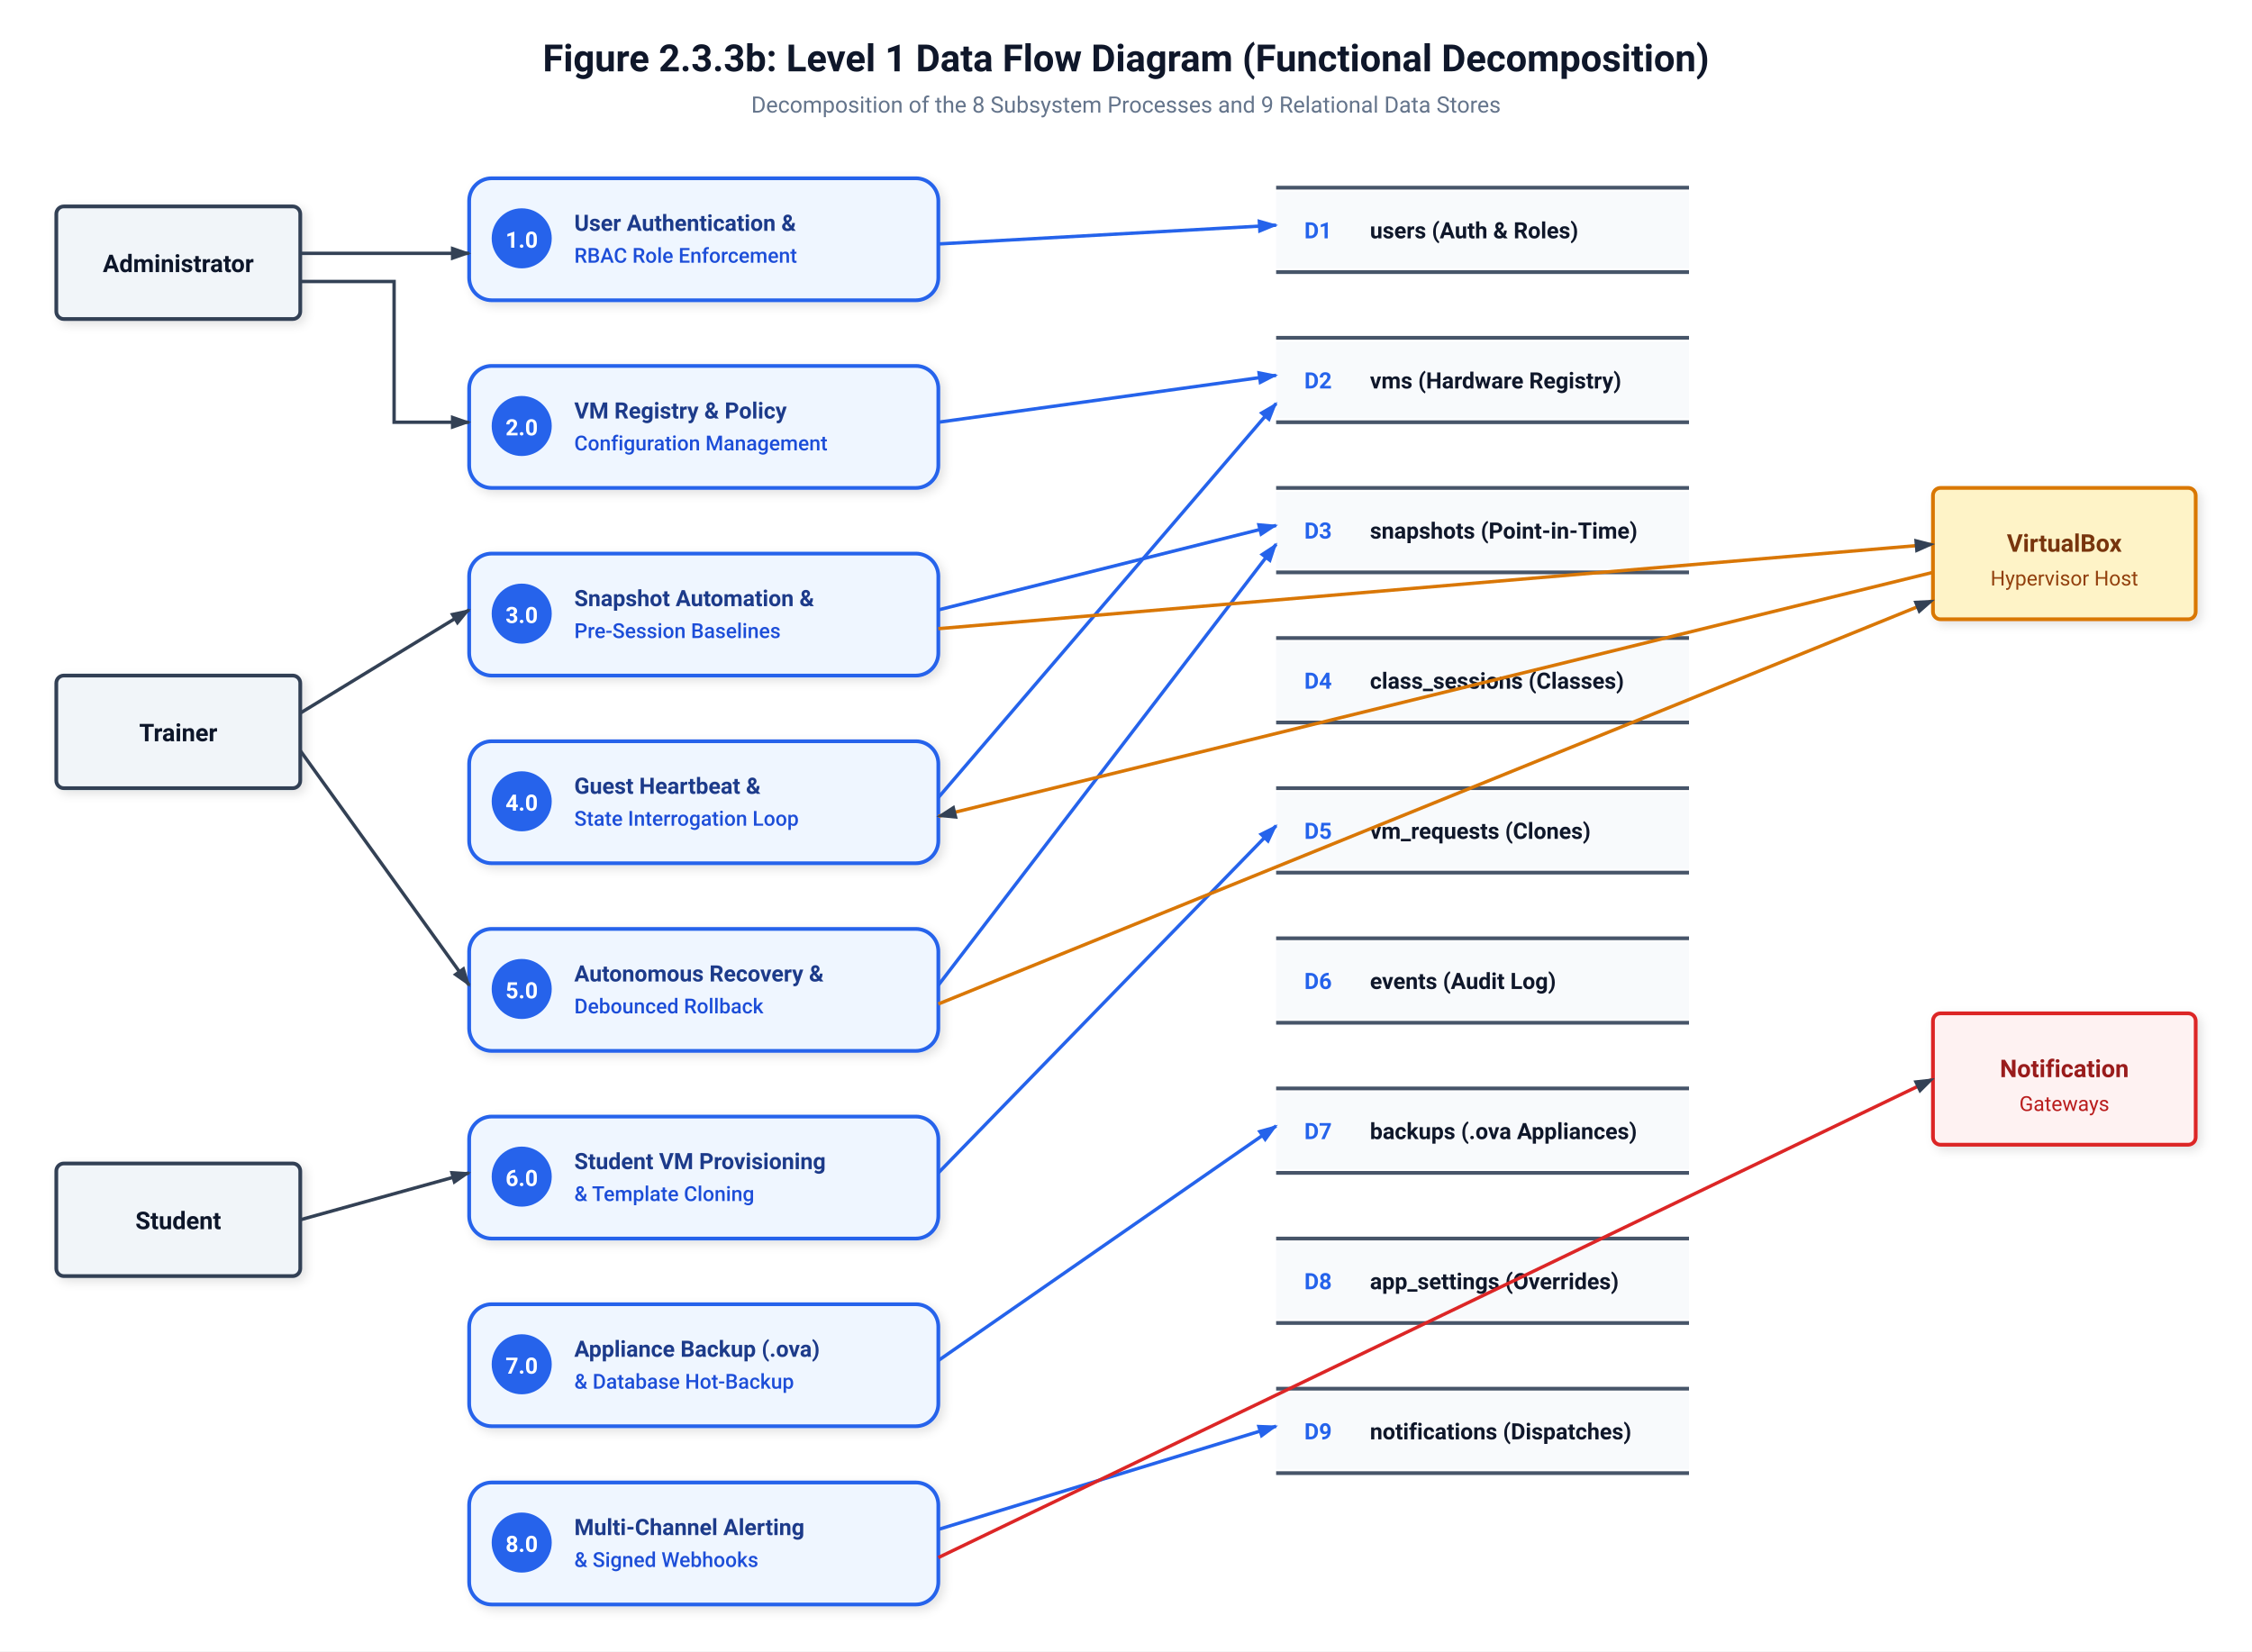
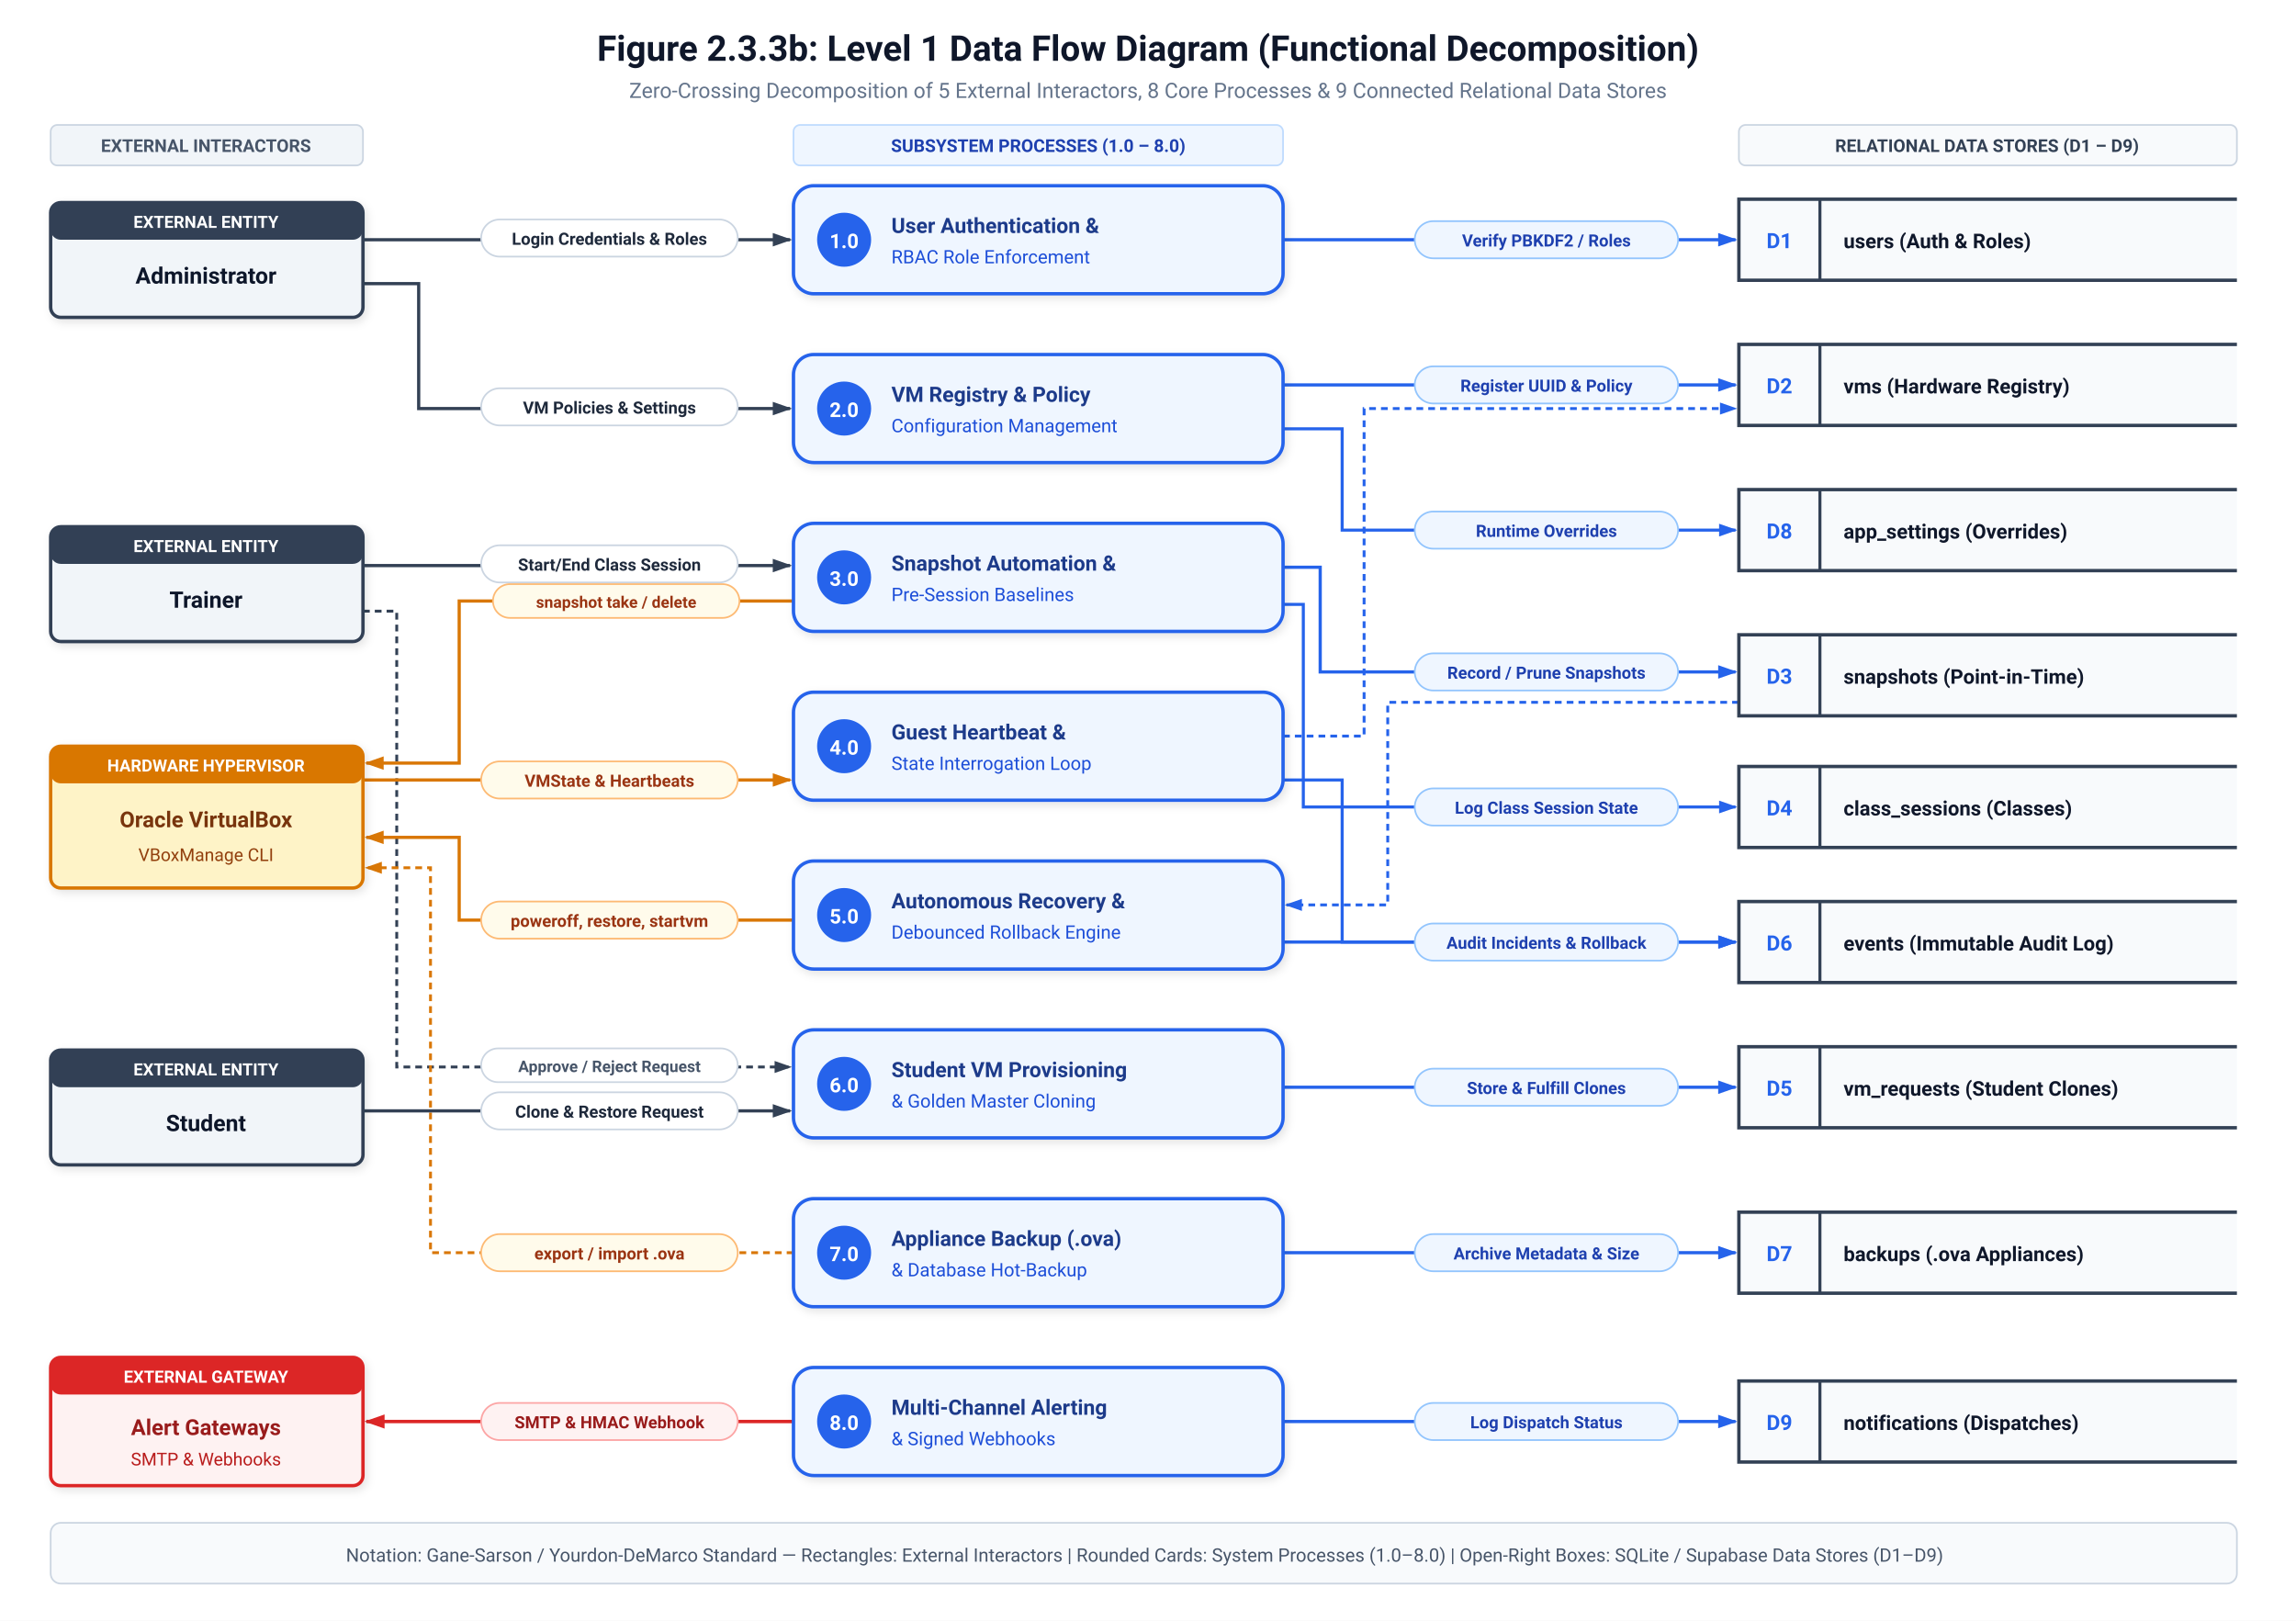
- <svg xmlns="http://www.w3.org/2000/svg" viewBox="0 0 1200 880" width="100%" height="100%">
+ <svg xmlns="http://www.w3.org/2000/svg" viewBox="0 0 1360 960" width="100%" height="100%">
  <defs>
    <filter id="shadow1" x="-10%" y="-10%" width="125%" height="125%">
-       <feDropShadow dx="2" dy="2" stdDeviation="2.5" flood-opacity="0.12" />
+       <feDropShadow dx="1.5" dy="2" stdDeviation="2.5" flood-opacity="0.11" />
    </filter>
    <marker id="arr" viewBox="0 0 10 10" refX="9" refY="5" markerWidth="6" markerHeight="6" orient="auto-start-reverse">
      <path d="M 0 1.5 L 10 5 L 0 8.5 z" fill="#334155" />
    </marker>
    <marker id="arr-blue" viewBox="0 0 10 10" refX="9" refY="5" markerWidth="6" markerHeight="6" orient="auto-start-reverse">
      <path d="M 0 1.5 L 10 5 L 0 8.5 z" fill="#2563EB" />
    </marker>
+     <marker id="arr-orange" viewBox="0 0 10 10" refX="9" refY="5" markerWidth="6" markerHeight="6" orient="auto-start-reverse">
+       <path d="M 0 1.5 L 10 5 L 0 8.5 z" fill="#D97706" />
+     </marker>
+     <marker id="arr-red" viewBox="0 0 10 10" refX="9" refY="5" markerWidth="6" markerHeight="6" orient="auto-start-reverse">
+       <path d="M 0 1.5 L 10 5 L 0 8.5 z" fill="#DC2626" />
+     </marker>
  </defs>
-   <rect width="1200" height="880" fill="#FFFFFF" />
-   <text x="600" y="38" font-family="'Segoe UI', Roboto, sans-serif" font-size="20" font-weight="700" fill="#0F172A" text-anchor="middle">Figure 2.3.3b: Level 1 Data Flow Diagram (Functional Decomposition)</text>
-   <text x="600" y="60" font-family="'Segoe UI', Roboto, sans-serif" font-size="12" fill="#64748B" text-anchor="middle">Decomposition of the 8 Subsystem Processes and 9 Relational Data Stores</text>
-   <g transform="translate(30, 110)" filter="url(#shadow1)">
-     <rect width="130" height="60" rx="4" fill="#F1F5F9" stroke="#334155" stroke-width="2" />
-     <text x="65" y="35" font-family="'Segoe UI', Roboto, sans-serif" font-size="13" font-weight="700" fill="#0F172A" text-anchor="middle">Administrator</text>
-   </g>
-   <g transform="translate(30, 360)" filter="url(#shadow1)">
-     <rect width="130" height="60" rx="4" fill="#F1F5F9" stroke="#334155" stroke-width="2" />
-     <text x="65" y="35" font-family="'Segoe UI', Roboto, sans-serif" font-size="13" font-weight="700" fill="#0F172A" text-anchor="middle">Trainer</text>
-   </g>
-   <g transform="translate(30, 620)" filter="url(#shadow1)">
-     <rect width="130" height="60" rx="4" fill="#F1F5F9" stroke="#334155" stroke-width="2" />
-     <text x="65" y="35" font-family="'Segoe UI', Roboto, sans-serif" font-size="13" font-weight="700" fill="#0F172A" text-anchor="middle">Student</text>
-   </g>
-   <g transform="translate(1030, 260)" filter="url(#shadow1)">
-     <rect width="140" height="70" rx="4" fill="#FEF3C7" stroke="#D97706" stroke-width="2" />
-     <text x="70" y="34" font-family="'Segoe UI', Roboto, sans-serif" font-size="13" font-weight="700" fill="#78350F" text-anchor="middle">VirtualBox</text>
-     <text x="70" y="52" font-family="'Segoe UI', Roboto, sans-serif" font-size="11" fill="#92400E" text-anchor="middle">Hypervisor Host</text>
-   </g>
-   <g transform="translate(1030, 540)" filter="url(#shadow1)">
-     <rect width="140" height="70" rx="4" fill="#FEF2F2" stroke="#DC2626" stroke-width="2" />
-     <text x="70" y="34" font-family="'Segoe UI', Roboto, sans-serif" font-size="13" font-weight="700" fill="#991B1B" text-anchor="middle">Notification</text>
-     <text x="70" y="52" font-family="'Segoe UI', Roboto, sans-serif" font-size="11" fill="#B91C1C" text-anchor="middle">Gateways</text>
-   </g>
-   <g transform="translate(250, 95)" filter="url(#shadow1)">
-     <rect width="250" height="65" rx="12" fill="#EFF6FF" stroke="#2563EB" stroke-width="2" />
-     <circle cx="28" cy="32" r="16" fill="#2563EB" />
-     <text x="28" y="37" font-family="'Segoe UI', Roboto, sans-serif" font-size="12" font-weight="700" fill="#FFFFFF" text-anchor="middle">1.0</text>
-     <text x="56" y="28" font-family="'Segoe UI', Roboto, sans-serif" font-size="12" font-weight="700" fill="#1E3A8A">User Authentication &amp;</text>
-     <text x="56" y="45" font-family="'Segoe UI', Roboto, sans-serif" font-size="11" font-weight="500" fill="#1D4ED8">RBAC Role Enforcement</text>
-   </g>
-   <g transform="translate(250, 195)" filter="url(#shadow1)">
-     <rect width="250" height="65" rx="12" fill="#EFF6FF" stroke="#2563EB" stroke-width="2" />
-     <circle cx="28" cy="32" r="16" fill="#2563EB" />
-     <text x="28" y="37" font-family="'Segoe UI', Roboto, sans-serif" font-size="12" font-weight="700" fill="#FFFFFF" text-anchor="middle">2.0</text>
-     <text x="56" y="28" font-family="'Segoe UI', Roboto, sans-serif" font-size="12" font-weight="700" fill="#1E3A8A">VM Registry &amp; Policy</text>
-     <text x="56" y="45" font-family="'Segoe UI', Roboto, sans-serif" font-size="11" font-weight="500" fill="#1D4ED8">Configuration Management</text>
-   </g>
-   <g transform="translate(250, 295)" filter="url(#shadow1)">
-     <rect width="250" height="65" rx="12" fill="#EFF6FF" stroke="#2563EB" stroke-width="2" />
-     <circle cx="28" cy="32" r="16" fill="#2563EB" />
-     <text x="28" y="37" font-family="'Segoe UI', Roboto, sans-serif" font-size="12" font-weight="700" fill="#FFFFFF" text-anchor="middle">3.0</text>
-     <text x="56" y="28" font-family="'Segoe UI', Roboto, sans-serif" font-size="12" font-weight="700" fill="#1E3A8A">Snapshot Automation &amp;</text>
-     <text x="56" y="45" font-family="'Segoe UI', Roboto, sans-serif" font-size="11" font-weight="500" fill="#1D4ED8">Pre-Session Baselines</text>
-   </g>
-   <g transform="translate(250, 395)" filter="url(#shadow1)">
-     <rect width="250" height="65" rx="12" fill="#EFF6FF" stroke="#2563EB" stroke-width="2" />
-     <circle cx="28" cy="32" r="16" fill="#2563EB" />
-     <text x="28" y="37" font-family="'Segoe UI', Roboto, sans-serif" font-size="12" font-weight="700" fill="#FFFFFF" text-anchor="middle">4.0</text>
-     <text x="56" y="28" font-family="'Segoe UI', Roboto, sans-serif" font-size="12" font-weight="700" fill="#1E3A8A">Guest Heartbeat &amp;</text>
-     <text x="56" y="45" font-family="'Segoe UI', Roboto, sans-serif" font-size="11" font-weight="500" fill="#1D4ED8">State Interrogation Loop</text>
-   </g>
-   <g transform="translate(250, 495)" filter="url(#shadow1)">
-     <rect width="250" height="65" rx="12" fill="#EFF6FF" stroke="#2563EB" stroke-width="2" />
-     <circle cx="28" cy="32" r="16" fill="#2563EB" />
-     <text x="28" y="37" font-family="'Segoe UI', Roboto, sans-serif" font-size="12" font-weight="700" fill="#FFFFFF" text-anchor="middle">5.0</text>
-     <text x="56" y="28" font-family="'Segoe UI', Roboto, sans-serif" font-size="12" font-weight="700" fill="#1E3A8A">Autonomous Recovery &amp;</text>
-     <text x="56" y="45" font-family="'Segoe UI', Roboto, sans-serif" font-size="11" font-weight="500" fill="#1D4ED8">Debounced Rollback</text>
-   </g>
-   <g transform="translate(250, 595)" filter="url(#shadow1)">
-     <rect width="250" height="65" rx="12" fill="#EFF6FF" stroke="#2563EB" stroke-width="2" />
-     <circle cx="28" cy="32" r="16" fill="#2563EB" />
-     <text x="28" y="37" font-family="'Segoe UI', Roboto, sans-serif" font-size="12" font-weight="700" fill="#FFFFFF" text-anchor="middle">6.0</text>
-     <text x="56" y="28" font-family="'Segoe UI', Roboto, sans-serif" font-size="12" font-weight="700" fill="#1E3A8A">Student VM Provisioning</text>
-     <text x="56" y="45" font-family="'Segoe UI', Roboto, sans-serif" font-size="11" font-weight="500" fill="#1D4ED8">&amp; Template Cloning</text>
-   </g>
-   <g transform="translate(250, 695)" filter="url(#shadow1)">
-     <rect width="250" height="65" rx="12" fill="#EFF6FF" stroke="#2563EB" stroke-width="2" />
-     <circle cx="28" cy="32" r="16" fill="#2563EB" />
-     <text x="28" y="37" font-family="'Segoe UI', Roboto, sans-serif" font-size="12" font-weight="700" fill="#FFFFFF" text-anchor="middle">7.0</text>
-     <text x="56" y="28" font-family="'Segoe UI', Roboto, sans-serif" font-size="12" font-weight="700" fill="#1E3A8A">Appliance Backup (.ova)</text>
-     <text x="56" y="45" font-family="'Segoe UI', Roboto, sans-serif" font-size="11" font-weight="500" fill="#1D4ED8">&amp; Database Hot-Backup</text>
-   </g>
-   <g transform="translate(250, 790)" filter="url(#shadow1)">
-     <rect width="250" height="65" rx="12" fill="#EFF6FF" stroke="#2563EB" stroke-width="2" />
-     <circle cx="28" cy="32" r="16" fill="#2563EB" />
-     <text x="28" y="37" font-family="'Segoe UI', Roboto, sans-serif" font-size="12" font-weight="700" fill="#FFFFFF" text-anchor="middle">8.0</text>
-     <text x="56" y="28" font-family="'Segoe UI', Roboto, sans-serif" font-size="12" font-weight="700" fill="#1E3A8A">Multi-Channel Alerting</text>
-     <text x="56" y="45" font-family="'Segoe UI', Roboto, sans-serif" font-size="11" font-weight="500" fill="#1D4ED8">&amp; Signed Webhooks</text>
-   </g>
-   <g transform="translate(680, 100)">
-     <path d="M 0 0 L 220 0 M 0 45 L 220 45" stroke="#475569" stroke-width="2" fill="none" />
-     <rect x="0" y="2" width="220" height="41" fill="#F8FAFC" />
-     <text x="15" y="27" font-family="'Segoe UI', Roboto, sans-serif" font-size="12" font-weight="700" fill="#2563EB">D1</text>
-     <text x="50" y="27" font-family="'Segoe UI', Roboto, sans-serif" font-size="12" font-weight="600" fill="#0F172A">users (Auth &amp; Roles)</text>
-   </g>
-   <g transform="translate(680, 180)">
-     <path d="M 0 0 L 220 0 M 0 45 L 220 45" stroke="#475569" stroke-width="2" fill="none" />
-     <rect x="0" y="2" width="220" height="41" fill="#F8FAFC" />
-     <text x="15" y="27" font-family="'Segoe UI', Roboto, sans-serif" font-size="12" font-weight="700" fill="#2563EB">D2</text>
-     <text x="50" y="27" font-family="'Segoe UI', Roboto, sans-serif" font-size="12" font-weight="600" fill="#0F172A">vms (Hardware Registry)</text>
-   </g>
-   <g transform="translate(680, 260)">
-     <path d="M 0 0 L 220 0 M 0 45 L 220 45" stroke="#475569" stroke-width="2" fill="none" />
-     <rect x="0" y="2" width="220" height="41" fill="#F8FAFC" />
-     <text x="15" y="27" font-family="'Segoe UI', Roboto, sans-serif" font-size="12" font-weight="700" fill="#2563EB">D3</text>
-     <text x="50" y="27" font-family="'Segoe UI', Roboto, sans-serif" font-size="12" font-weight="600" fill="#0F172A">snapshots (Point-in-Time)</text>
-   </g>
-   <g transform="translate(680, 340)">
-     <path d="M 0 0 L 220 0 M 0 45 L 220 45" stroke="#475569" stroke-width="2" fill="none" />
-     <rect x="0" y="2" width="220" height="41" fill="#F8FAFC" />
-     <text x="15" y="27" font-family="'Segoe UI', Roboto, sans-serif" font-size="12" font-weight="700" fill="#2563EB">D4</text>
-     <text x="50" y="27" font-family="'Segoe UI', Roboto, sans-serif" font-size="12" font-weight="600" fill="#0F172A">class_sessions (Classes)</text>
-   </g>
-   <g transform="translate(680, 420)">
-     <path d="M 0 0 L 220 0 M 0 45 L 220 45" stroke="#475569" stroke-width="2" fill="none" />
-     <rect x="0" y="2" width="220" height="41" fill="#F8FAFC" />
-     <text x="15" y="27" font-family="'Segoe UI', Roboto, sans-serif" font-size="12" font-weight="700" fill="#2563EB">D5</text>
-     <text x="50" y="27" font-family="'Segoe UI', Roboto, sans-serif" font-size="12" font-weight="600" fill="#0F172A">vm_requests (Clones)</text>
-   </g>
-   <g transform="translate(680, 500)">
-     <path d="M 0 0 L 220 0 M 0 45 L 220 45" stroke="#475569" stroke-width="2" fill="none" />
-     <rect x="0" y="2" width="220" height="41" fill="#F8FAFC" />
-     <text x="15" y="27" font-family="'Segoe UI', Roboto, sans-serif" font-size="12" font-weight="700" fill="#2563EB">D6</text>
-     <text x="50" y="27" font-family="'Segoe UI', Roboto, sans-serif" font-size="12" font-weight="600" fill="#0F172A">events (Audit Log)</text>
-   </g>
-   <g transform="translate(680, 580)">
-     <path d="M 0 0 L 220 0 M 0 45 L 220 45" stroke="#475569" stroke-width="2" fill="none" />
-     <rect x="0" y="2" width="220" height="41" fill="#F8FAFC" />
-     <text x="15" y="27" font-family="'Segoe UI', Roboto, sans-serif" font-size="12" font-weight="700" fill="#2563EB">D7</text>
-     <text x="50" y="27" font-family="'Segoe UI', Roboto, sans-serif" font-size="12" font-weight="600" fill="#0F172A">backups (.ova Appliances)</text>
-   </g>
-   <g transform="translate(680, 660)">
-     <path d="M 0 0 L 220 0 M 0 45 L 220 45" stroke="#475569" stroke-width="2" fill="none" />
-     <rect x="0" y="2" width="220" height="41" fill="#F8FAFC" />
-     <text x="15" y="27" font-family="'Segoe UI', Roboto, sans-serif" font-size="12" font-weight="700" fill="#2563EB">D8</text>
-     <text x="50" y="27" font-family="'Segoe UI', Roboto, sans-serif" font-size="12" font-weight="600" fill="#0F172A">app_settings (Overrides)</text>
-   </g>
-   <g transform="translate(680, 740)">
-     <path d="M 0 0 L 220 0 M 0 45 L 220 45" stroke="#475569" stroke-width="2" fill="none" />
-     <rect x="0" y="2" width="220" height="41" fill="#F8FAFC" />
-     <text x="15" y="27" font-family="'Segoe UI', Roboto, sans-serif" font-size="12" font-weight="700" fill="#2563EB">D9</text>
-     <text x="50" y="27" font-family="'Segoe UI', Roboto, sans-serif" font-size="12" font-weight="600" fill="#0F172A">notifications (Dispatches)</text>
-   </g>
-   <path d="M 160 135 L 250 135" stroke="#334155" stroke-width="1.8" marker-end="url(#arr)" />
-   <path d="M 160 150 L 210 150 L 210 225 L 250 225" stroke="#334155" stroke-width="1.8" marker-end="url(#arr)" fill="none" />
-   <path d="M 160 380 L 250 325" stroke="#334155" stroke-width="1.8" marker-end="url(#arr)" fill="none" />
-   <path d="M 160 400 L 250 525" stroke="#334155" stroke-width="1.8" marker-end="url(#arr)" fill="none" />
-   <path d="M 160 650 L 250 625" stroke="#334155" stroke-width="1.8" marker-end="url(#arr)" fill="none" />
-   <path d="M 500 130 L 680 120" stroke="#2563EB" stroke-width="1.8" marker-end="url(#arr-blue)" />
-   <path d="M 500 225 L 680 200" stroke="#2563EB" stroke-width="1.8" marker-end="url(#arr-blue)" />
-   <path d="M 500 325 L 680 280" stroke="#2563EB" stroke-width="1.8" marker-end="url(#arr-blue)" />
-   <path d="M 500 425 L 680 215" stroke="#2563EB" stroke-width="1.8" marker-end="url(#arr-blue)" />
-   <path d="M 500 525 L 680 290" stroke="#2563EB" stroke-width="1.8" marker-end="url(#arr-blue)" />
-   <path d="M 500 625 L 680 440" stroke="#2563EB" stroke-width="1.8" marker-end="url(#arr-blue)" />
-   <path d="M 500 725 L 680 600" stroke="#2563EB" stroke-width="1.8" marker-end="url(#arr-blue)" />
-   <path d="M 500 815 L 680 760" stroke="#2563EB" stroke-width="1.8" marker-end="url(#arr-blue)" />
-   <path d="M 500 335 L 1030 290" stroke="#D97706" stroke-width="1.8" marker-end="url(#arr)" fill="none" />
-   <path d="M 1030 305 L 500 435" stroke="#D97706" stroke-width="1.8" marker-end="url(#arr)" fill="none" />
-   <path d="M 500 535 L 1030 320" stroke="#D97706" stroke-width="1.8" marker-end="url(#arr)" fill="none" />
-   <path d="M 500 830 L 1030 575" stroke="#DC2626" stroke-width="1.8" marker-end="url(#arr)" fill="none" />
+   <rect width="1360" height="960" fill="#FFFFFF" />
+   <text x="680" y="36" font-family="'Segoe UI', Roboto, sans-serif" font-size="21" font-weight="700" fill="#0F172A" text-anchor="middle">Figure 2.3.3b: Level 1 Data Flow Diagram (Functional Decomposition)</text>
+   <text x="680" y="58" font-family="'Segoe UI', Roboto, sans-serif" font-size="12.5" fill="#64748B" text-anchor="middle">Zero-Crossing Decomposition of 5 External Interactors, 8 Core Processes &amp; 9 Connected Relational Data Stores</text>
+   <rect x="30" y="74" width="185" height="24" rx="4" fill="#F1F5F9" stroke="#CBD5E1" />
+   <text x="122" y="90" font-family="'Segoe UI', Roboto, sans-serif" font-size="10.5" font-weight="700" fill="#475569" text-anchor="middle">EXTERNAL INTERACTORS</text>
+   <rect x="470" y="74" width="290" height="24" rx="4" fill="#EFF6FF" stroke="#BFDBFE" />
+   <text x="615" y="90" font-family="'Segoe UI', Roboto, sans-serif" font-size="10.5" font-weight="700" fill="#1E40AF" text-anchor="middle">SUBSYSTEM PROCESSES (1.0 – 8.0)</text>
+   <rect x="1030" y="74" width="295" height="24" rx="4" fill="#F8FAFC" stroke="#CBD5E1" />
+   <text x="1177" y="90" font-family="'Segoe UI', Roboto, sans-serif" font-size="10.5" font-weight="700" fill="#334155" text-anchor="middle">RELATIONAL DATA STORES (D1 – D9)</text>
+   <path d="M 215 142 H 468" fill="none" stroke="#334155" stroke-width="1.9" marker-end="url(#arr)" />
+   <path d="M 215 168 H 248 V 242 H 468" fill="none" stroke="#334155" stroke-width="1.9" marker-end="url(#arr)" />
+   <path d="M 215 335 H 468" fill="none" stroke="#334155" stroke-width="1.9" marker-end="url(#arr)" />
+   <path d="M 215 362 H 235 V 632 H 468" fill="none" stroke="#334155" stroke-width="1.7" stroke-dasharray="4,3" marker-end="url(#arr)" />
+   <path d="M 470 356 H 272 V 452 H 217" fill="none" stroke="#D97706" stroke-width="1.9" marker-end="url(#arr-orange)" />
+   <path d="M 215 462 H 468" fill="none" stroke="#D97706" stroke-width="1.9" marker-end="url(#arr-orange)" />
+   <path d="M 470 545 H 272 V 496 H 217" fill="none" stroke="#D97706" stroke-width="1.9" marker-end="url(#arr-orange)" />
+   <path d="M 470 742 H 255 V 514 H 217" fill="none" stroke="#D97706" stroke-width="1.7" stroke-dasharray="4,3" marker-end="url(#arr-orange)" />
+   <path d="M 215 658 H 468" fill="none" stroke="#334155" stroke-width="1.9" marker-end="url(#arr)" />
+   <path d="M 470 842 H 217" fill="none" stroke="#DC2626" stroke-width="2.0" marker-end="url(#arr-red)" />
+   <path d="M 760 142 H 1028" fill="none" stroke="#2563EB" stroke-width="1.9" marker-end="url(#arr-blue)" />
+   <path d="M 760 228 H 1028" fill="none" stroke="#2563EB" stroke-width="1.9" marker-end="url(#arr-blue)" />
+   <path d="M 760 254 H 795 V 314 H 1028" fill="none" stroke="#2563EB" stroke-width="1.8" marker-end="url(#arr-blue)" />
+   <path d="M 760 336 H 782 V 398 H 1028" fill="none" stroke="#2563EB" stroke-width="1.9" marker-end="url(#arr-blue)" />
+   <path d="M 760 358 H 772 V 478 H 1028" fill="none" stroke="#2563EB" stroke-width="1.8" marker-end="url(#arr-blue)" />
+   <path d="M 760 436 H 808 V 242 H 1028" fill="none" stroke="#2563EB" stroke-width="1.7" stroke-dasharray="4,3" marker-end="url(#arr-blue)" />
+   <path d="M 760 462 H 795 V 558 H 1028" fill="none" stroke="#2563EB" stroke-width="1.8" marker-end="url(#arr-blue)" />
+   <path d="M 1030 416 H 822 V 536 H 762" fill="none" stroke="#2563EB" stroke-width="1.7" stroke-dasharray="4,3" marker-end="url(#arr-blue)" />
+   <path d="M 760 558 H 1028" fill="none" stroke="#2563EB" stroke-width="1.9" marker-end="url(#arr-blue)" />
+   <path d="M 760 644 H 1028" fill="none" stroke="#2563EB" stroke-width="1.9" marker-end="url(#arr-blue)" />
+   <path d="M 760 742 H 1028" fill="none" stroke="#2563EB" stroke-width="1.9" marker-end="url(#arr-blue)" />
+   <path d="M 760 842 H 1028" fill="none" stroke="#2563EB" stroke-width="1.9" marker-end="url(#arr-blue)" />
+   <rect x="285" y="130" width="152" height="22" rx="11" fill="#FFFFFF" stroke="#CBD5E1" />
+   <text x="361" y="145" font-family="'Segoe UI', Roboto, sans-serif" font-size="10" font-weight="600" fill="#1E293B" text-anchor="middle">Login Credentials &amp; Roles</text>
+   <rect x="285" y="230" width="152" height="22" rx="11" fill="#FFFFFF" stroke="#CBD5E1" />
+   <text x="361" y="245" font-family="'Segoe UI', Roboto, sans-serif" font-size="10" font-weight="600" fill="#1E293B" text-anchor="middle">VM Policies &amp; Settings</text>
+   <rect x="285" y="323" width="152" height="22" rx="11" fill="#FFFFFF" stroke="#CBD5E1" />
+   <text x="361" y="338" font-family="'Segoe UI', Roboto, sans-serif" font-size="10" font-weight="600" fill="#1E293B" text-anchor="middle">Start/End Class Session</text>
+   <rect x="292" y="346" width="146" height="20" rx="10" fill="#FFFBEB" stroke="#FDBA74" />
+   <text x="365" y="360" font-family="'Segoe UI', Roboto, sans-serif" font-size="9.5" font-weight="600" fill="#9A3412" text-anchor="middle">snapshot take / delete</text>
+   <rect x="285" y="451" width="152" height="22" rx="11" fill="#FFFBEB" stroke="#FDBA74" />
+   <text x="361" y="466" font-family="'Segoe UI', Roboto, sans-serif" font-size="10" font-weight="600" fill="#9A3412" text-anchor="middle">VMState &amp; Heartbeats</text>
+   <rect x="285" y="534" width="152" height="22" rx="11" fill="#FFFBEB" stroke="#FDBA74" />
+   <text x="361" y="549" font-family="'Segoe UI', Roboto, sans-serif" font-size="10" font-weight="600" fill="#9A3412" text-anchor="middle">poweroff, restore, startvm</text>
+   <rect x="285" y="621" width="152" height="20" rx="10" fill="#FFFFFF" stroke="#CBD5E1" />
+   <text x="361" y="635" font-family="'Segoe UI', Roboto, sans-serif" font-size="9.5" font-weight="600" fill="#475569" text-anchor="middle">Approve / Reject Request</text>
+   <rect x="285" y="647" width="152" height="22" rx="11" fill="#FFFFFF" stroke="#CBD5E1" />
+   <text x="361" y="662" font-family="'Segoe UI', Roboto, sans-serif" font-size="10" font-weight="600" fill="#1E293B" text-anchor="middle">Clone &amp; Restore Request</text>
+   <rect x="285" y="731" width="152" height="22" rx="11" fill="#FFFBEB" stroke="#FDBA74" />
+   <text x="361" y="746" font-family="'Segoe UI', Roboto, sans-serif" font-size="10" font-weight="600" fill="#9A3412" text-anchor="middle">export / import .ova</text>
+   <rect x="285" y="831" width="152" height="22" rx="11" fill="#FEF2F2" stroke="#FCA5A5" />
+   <text x="361" y="846" font-family="'Segoe UI', Roboto, sans-serif" font-size="10" font-weight="600" fill="#991B1B" text-anchor="middle">SMTP &amp; HMAC Webhook</text>
+   <rect x="838" y="131" width="156" height="22" rx="11" fill="#EFF6FF" stroke="#93C5FD" />
+   <text x="916" y="146" font-family="'Segoe UI', Roboto, sans-serif" font-size="10" font-weight="600" fill="#1E40AF" text-anchor="middle">Verify PBKDF2 / Roles</text>
+   <rect x="838" y="217" width="156" height="22" rx="11" fill="#EFF6FF" stroke="#93C5FD" />
+   <text x="916" y="232" font-family="'Segoe UI', Roboto, sans-serif" font-size="10" font-weight="600" fill="#1E40AF" text-anchor="middle">Register UUID &amp; Policy</text>
+   <rect x="838" y="303" width="156" height="22" rx="11" fill="#EFF6FF" stroke="#93C5FD" />
+   <text x="916" y="318" font-family="'Segoe UI', Roboto, sans-serif" font-size="10" font-weight="600" fill="#1E40AF" text-anchor="middle">Runtime Overrides</text>
+   <rect x="838" y="387" width="156" height="22" rx="11" fill="#EFF6FF" stroke="#93C5FD" />
+   <text x="916" y="402" font-family="'Segoe UI', Roboto, sans-serif" font-size="10" font-weight="600" fill="#1E40AF" text-anchor="middle">Record / Prune Snapshots</text>
+   <rect x="838" y="467" width="156" height="22" rx="11" fill="#EFF6FF" stroke="#93C5FD" />
+   <text x="916" y="482" font-family="'Segoe UI', Roboto, sans-serif" font-size="10" font-weight="600" fill="#1E40AF" text-anchor="middle">Log Class Session State</text>
+   <rect x="838" y="547" width="156" height="22" rx="11" fill="#EFF6FF" stroke="#93C5FD" />
+   <text x="916" y="562" font-family="'Segoe UI', Roboto, sans-serif" font-size="10" font-weight="600" fill="#1E40AF" text-anchor="middle">Audit Incidents &amp; Rollback</text>
+   <rect x="838" y="633" width="156" height="22" rx="11" fill="#EFF6FF" stroke="#93C5FD" />
+   <text x="916" y="648" font-family="'Segoe UI', Roboto, sans-serif" font-size="10" font-weight="600" fill="#1E40AF" text-anchor="middle">Store &amp; Fulfill Clones</text>
+   <rect x="838" y="731" width="156" height="22" rx="11" fill="#EFF6FF" stroke="#93C5FD" />
+   <text x="916" y="746" font-family="'Segoe UI', Roboto, sans-serif" font-size="10" font-weight="600" fill="#1E40AF" text-anchor="middle">Archive Metadata &amp; Size</text>
+   <rect x="838" y="831" width="156" height="22" rx="11" fill="#EFF6FF" stroke="#93C5FD" />
+   <text x="916" y="846" font-family="'Segoe UI', Roboto, sans-serif" font-size="10" font-weight="600" fill="#1E40AF" text-anchor="middle">Log Dispatch Status</text>
+   <g transform="translate(30, 120)" filter="url(#shadow1)">
+     <rect width="185" height="68" rx="6" fill="#F1F5F9" stroke="#334155" stroke-width="2" />
+     <rect width="185" height="22" rx="6" fill="#334155" />
+     <text x="92" y="15" font-family="'Segoe UI', Roboto, sans-serif" font-size="10" font-weight="700" fill="#FFFFFF" text-anchor="middle">EXTERNAL ENTITY</text>
+     <text x="92" y="48" font-family="'Segoe UI', Roboto, sans-serif" font-size="13.5" font-weight="700" fill="#0F172A" text-anchor="middle">Administrator</text>
+   </g>
+   <g transform="translate(30, 312)" filter="url(#shadow1)">
+     <rect width="185" height="68" rx="6" fill="#F1F5F9" stroke="#334155" stroke-width="2" />
+     <rect width="185" height="22" rx="6" fill="#334155" />
+     <text x="92" y="15" font-family="'Segoe UI', Roboto, sans-serif" font-size="10" font-weight="700" fill="#FFFFFF" text-anchor="middle">EXTERNAL ENTITY</text>
+     <text x="92" y="48" font-family="'Segoe UI', Roboto, sans-serif" font-size="13.5" font-weight="700" fill="#0F172A" text-anchor="middle">Trainer</text>
+   </g>
+   <g transform="translate(30, 442)" filter="url(#shadow1)">
+     <rect width="185" height="84" rx="6" fill="#FEF3C7" stroke="#D97706" stroke-width="2" />
+     <rect width="185" height="22" rx="6" fill="#D97706" />
+     <text x="92" y="15" font-family="'Segoe UI', Roboto, sans-serif" font-size="10" font-weight="700" fill="#FFFFFF" text-anchor="middle">HARDWARE HYPERVISOR</text>
+     <text x="92" y="48" font-family="'Segoe UI', Roboto, sans-serif" font-size="13" font-weight="700" fill="#78350F" text-anchor="middle">Oracle VirtualBox</text>
+     <text x="92" y="68" font-family="'Segoe UI', Roboto, sans-serif" font-size="10.5" fill="#92400E" text-anchor="middle">VBoxManage CLI</text>
+   </g>
+   <g transform="translate(30, 622)" filter="url(#shadow1)">
+     <rect width="185" height="68" rx="6" fill="#F1F5F9" stroke="#334155" stroke-width="2" />
+     <rect width="185" height="22" rx="6" fill="#334155" />
+     <text x="92" y="15" font-family="'Segoe UI', Roboto, sans-serif" font-size="10" font-weight="700" fill="#FFFFFF" text-anchor="middle">EXTERNAL ENTITY</text>
+     <text x="92" y="48" font-family="'Segoe UI', Roboto, sans-serif" font-size="13.5" font-weight="700" fill="#0F172A" text-anchor="middle">Student</text>
+   </g>
+   <g transform="translate(30, 804)" filter="url(#shadow1)">
+     <rect width="185" height="76" rx="6" fill="#FEF2F2" stroke="#DC2626" stroke-width="2" />
+     <rect width="185" height="22" rx="6" fill="#DC2626" />
+     <text x="92" y="15" font-family="'Segoe UI', Roboto, sans-serif" font-size="10" font-weight="700" fill="#FFFFFF" text-anchor="middle">EXTERNAL GATEWAY</text>
+     <text x="92" y="46" font-family="'Segoe UI', Roboto, sans-serif" font-size="13" font-weight="700" fill="#991B1B" text-anchor="middle">Alert Gateways</text>
+     <text x="92" y="64" font-family="'Segoe UI', Roboto, sans-serif" font-size="10.5" fill="#B91C1C" text-anchor="middle">SMTP &amp; Webhooks</text>
+   </g>
+   <g transform="translate(470, 110)" filter="url(#shadow1)">
+     <rect width="290" height="64" rx="12" fill="#EFF6FF" stroke="#2563EB" stroke-width="2" />
+     <circle cx="30" cy="32" r="16" fill="#2563EB" />
+     <text x="30" y="37" font-family="'Segoe UI', Roboto, sans-serif" font-size="12" font-weight="700" fill="#FFFFFF" text-anchor="middle">1.0</text>
+     <text x="58" y="28" font-family="'Segoe UI', Roboto, sans-serif" font-size="12.5" font-weight="700" fill="#1E3A8A">User Authentication &amp;</text>
+     <text x="58" y="46" font-family="'Segoe UI', Roboto, sans-serif" font-size="11" fill="#1D4ED8">RBAC Role Enforcement</text>
+   </g>
+   <g transform="translate(470, 210)" filter="url(#shadow1)">
+     <rect width="290" height="64" rx="12" fill="#EFF6FF" stroke="#2563EB" stroke-width="2" />
+     <circle cx="30" cy="32" r="16" fill="#2563EB" />
+     <text x="30" y="37" font-family="'Segoe UI', Roboto, sans-serif" font-size="12" font-weight="700" fill="#FFFFFF" text-anchor="middle">2.0</text>
+     <text x="58" y="28" font-family="'Segoe UI', Roboto, sans-serif" font-size="12.5" font-weight="700" fill="#1E3A8A">VM Registry &amp; Policy</text>
+     <text x="58" y="46" font-family="'Segoe UI', Roboto, sans-serif" font-size="11" fill="#1D4ED8">Configuration Management</text>
+   </g>
+   <g transform="translate(470, 310)" filter="url(#shadow1)">
+     <rect width="290" height="64" rx="12" fill="#EFF6FF" stroke="#2563EB" stroke-width="2" />
+     <circle cx="30" cy="32" r="16" fill="#2563EB" />
+     <text x="30" y="37" font-family="'Segoe UI', Roboto, sans-serif" font-size="12" font-weight="700" fill="#FFFFFF" text-anchor="middle">3.0</text>
+     <text x="58" y="28" font-family="'Segoe UI', Roboto, sans-serif" font-size="12.5" font-weight="700" fill="#1E3A8A">Snapshot Automation &amp;</text>
+     <text x="58" y="46" font-family="'Segoe UI', Roboto, sans-serif" font-size="11" fill="#1D4ED8">Pre-Session Baselines</text>
+   </g>
+   <g transform="translate(470, 410)" filter="url(#shadow1)">
+     <rect width="290" height="64" rx="12" fill="#EFF6FF" stroke="#2563EB" stroke-width="2" />
+     <circle cx="30" cy="32" r="16" fill="#2563EB" />
+     <text x="30" y="37" font-family="'Segoe UI', Roboto, sans-serif" font-size="12" font-weight="700" fill="#FFFFFF" text-anchor="middle">4.0</text>
+     <text x="58" y="28" font-family="'Segoe UI', Roboto, sans-serif" font-size="12.5" font-weight="700" fill="#1E3A8A">Guest Heartbeat &amp;</text>
+     <text x="58" y="46" font-family="'Segoe UI', Roboto, sans-serif" font-size="11" fill="#1D4ED8">State Interrogation Loop</text>
+   </g>
+   <g transform="translate(470, 510)" filter="url(#shadow1)">
+     <rect width="290" height="64" rx="12" fill="#EFF6FF" stroke="#2563EB" stroke-width="2" />
+     <circle cx="30" cy="32" r="16" fill="#2563EB" />
+     <text x="30" y="37" font-family="'Segoe UI', Roboto, sans-serif" font-size="12" font-weight="700" fill="#FFFFFF" text-anchor="middle">5.0</text>
+     <text x="58" y="28" font-family="'Segoe UI', Roboto, sans-serif" font-size="12.5" font-weight="700" fill="#1E3A8A">Autonomous Recovery &amp;</text>
+     <text x="58" y="46" font-family="'Segoe UI', Roboto, sans-serif" font-size="11" fill="#1D4ED8">Debounced Rollback Engine</text>
+   </g>
+   <g transform="translate(470, 610)" filter="url(#shadow1)">
+     <rect width="290" height="64" rx="12" fill="#EFF6FF" stroke="#2563EB" stroke-width="2" />
+     <circle cx="30" cy="32" r="16" fill="#2563EB" />
+     <text x="30" y="37" font-family="'Segoe UI', Roboto, sans-serif" font-size="12" font-weight="700" fill="#FFFFFF" text-anchor="middle">6.0</text>
+     <text x="58" y="28" font-family="'Segoe UI', Roboto, sans-serif" font-size="12.5" font-weight="700" fill="#1E3A8A">Student VM Provisioning</text>
+     <text x="58" y="46" font-family="'Segoe UI', Roboto, sans-serif" font-size="11" fill="#1D4ED8">&amp; Golden Master Cloning</text>
+   </g>
+   <g transform="translate(470, 710)" filter="url(#shadow1)">
+     <rect width="290" height="64" rx="12" fill="#EFF6FF" stroke="#2563EB" stroke-width="2" />
+     <circle cx="30" cy="32" r="16" fill="#2563EB" />
+     <text x="30" y="37" font-family="'Segoe UI', Roboto, sans-serif" font-size="12" font-weight="700" fill="#FFFFFF" text-anchor="middle">7.0</text>
+     <text x="58" y="28" font-family="'Segoe UI', Roboto, sans-serif" font-size="12.5" font-weight="700" fill="#1E3A8A">Appliance Backup (.ova)</text>
+     <text x="58" y="46" font-family="'Segoe UI', Roboto, sans-serif" font-size="11" fill="#1D4ED8">&amp; Database Hot-Backup</text>
+   </g>
+   <g transform="translate(470, 810)" filter="url(#shadow1)">
+     <rect width="290" height="64" rx="12" fill="#EFF6FF" stroke="#2563EB" stroke-width="2" />
+     <circle cx="30" cy="32" r="16" fill="#2563EB" />
+     <text x="30" y="37" font-family="'Segoe UI', Roboto, sans-serif" font-size="12" font-weight="700" fill="#FFFFFF" text-anchor="middle">8.0</text>
+     <text x="58" y="28" font-family="'Segoe UI', Roboto, sans-serif" font-size="12.5" font-weight="700" fill="#1E3A8A">Multi-Channel Alerting</text>
+     <text x="58" y="46" font-family="'Segoe UI', Roboto, sans-serif" font-size="11" fill="#1D4ED8">&amp; Signed Webhooks</text>
+   </g>
+   <g transform="translate(1030, 118)">
+     <rect x="0" y="0" width="295" height="48" fill="#F8FAFC" />
+     <path d="M 295 0 H 0 V 48 H 295" stroke="#334155" stroke-width="2" fill="none" />
+     <line x1="48" y1="0" x2="48" y2="48" stroke="#334155" stroke-width="1.8" />
+     <text x="24" y="29" font-family="'Segoe UI', Roboto, sans-serif" font-size="12.5" font-weight="700" fill="#2563EB" text-anchor="middle">D1</text>
+     <text x="62" y="29" font-family="'Segoe UI', Roboto, sans-serif" font-size="12" font-weight="600" fill="#0F172A">users (Auth &amp; Roles)</text>
+   </g>
+   <g transform="translate(1030, 204)">
+     <rect x="0" y="0" width="295" height="48" fill="#F8FAFC" />
+     <path d="M 295 0 H 0 V 48 H 295" stroke="#334155" stroke-width="2" fill="none" />
+     <line x1="48" y1="0" x2="48" y2="48" stroke="#334155" stroke-width="1.8" />
+     <text x="24" y="29" font-family="'Segoe UI', Roboto, sans-serif" font-size="12.5" font-weight="700" fill="#2563EB" text-anchor="middle">D2</text>
+     <text x="62" y="29" font-family="'Segoe UI', Roboto, sans-serif" font-size="12" font-weight="600" fill="#0F172A">vms (Hardware Registry)</text>
+   </g>
+   <g transform="translate(1030, 290)">
+     <rect x="0" y="0" width="295" height="48" fill="#F8FAFC" />
+     <path d="M 295 0 H 0 V 48 H 295" stroke="#334155" stroke-width="2" fill="none" />
+     <line x1="48" y1="0" x2="48" y2="48" stroke="#334155" stroke-width="1.8" />
+     <text x="24" y="29" font-family="'Segoe UI', Roboto, sans-serif" font-size="12.5" font-weight="700" fill="#2563EB" text-anchor="middle">D8</text>
+     <text x="62" y="29" font-family="'Segoe UI', Roboto, sans-serif" font-size="12" font-weight="600" fill="#0F172A">app_settings (Overrides)</text>
+   </g>
+   <g transform="translate(1030, 376)">
+     <rect x="0" y="0" width="295" height="48" fill="#F8FAFC" />
+     <path d="M 295 0 H 0 V 48 H 295" stroke="#334155" stroke-width="2" fill="none" />
+     <line x1="48" y1="0" x2="48" y2="48" stroke="#334155" stroke-width="1.8" />
+     <text x="24" y="29" font-family="'Segoe UI', Roboto, sans-serif" font-size="12.5" font-weight="700" fill="#2563EB" text-anchor="middle">D3</text>
+     <text x="62" y="29" font-family="'Segoe UI', Roboto, sans-serif" font-size="12" font-weight="600" fill="#0F172A">snapshots (Point-in-Time)</text>
+   </g>
+   <g transform="translate(1030, 454)">
+     <rect x="0" y="0" width="295" height="48" fill="#F8FAFC" />
+     <path d="M 295 0 H 0 V 48 H 295" stroke="#334155" stroke-width="2" fill="none" />
+     <line x1="48" y1="0" x2="48" y2="48" stroke="#334155" stroke-width="1.8" />
+     <text x="24" y="29" font-family="'Segoe UI', Roboto, sans-serif" font-size="12.5" font-weight="700" fill="#2563EB" text-anchor="middle">D4</text>
+     <text x="62" y="29" font-family="'Segoe UI', Roboto, sans-serif" font-size="12" font-weight="600" fill="#0F172A">class_sessions (Classes)</text>
+   </g>
+   <g transform="translate(1030, 534)">
+     <rect x="0" y="0" width="295" height="48" fill="#F8FAFC" />
+     <path d="M 295 0 H 0 V 48 H 295" stroke="#334155" stroke-width="2" fill="none" />
+     <line x1="48" y1="0" x2="48" y2="48" stroke="#334155" stroke-width="1.8" />
+     <text x="24" y="29" font-family="'Segoe UI', Roboto, sans-serif" font-size="12.5" font-weight="700" fill="#2563EB" text-anchor="middle">D6</text>
+     <text x="62" y="29" font-family="'Segoe UI', Roboto, sans-serif" font-size="12" font-weight="600" fill="#0F172A">events (Immutable Audit Log)</text>
+   </g>
+   <g transform="translate(1030, 620)">
+     <rect x="0" y="0" width="295" height="48" fill="#F8FAFC" />
+     <path d="M 295 0 H 0 V 48 H 295" stroke="#334155" stroke-width="2" fill="none" />
+     <line x1="48" y1="0" x2="48" y2="48" stroke="#334155" stroke-width="1.8" />
+     <text x="24" y="29" font-family="'Segoe UI', Roboto, sans-serif" font-size="12.5" font-weight="700" fill="#2563EB" text-anchor="middle">D5</text>
+     <text x="62" y="29" font-family="'Segoe UI', Roboto, sans-serif" font-size="12" font-weight="600" fill="#0F172A">vm_requests (Student Clones)</text>
+   </g>
+   <g transform="translate(1030, 718)">
+     <rect x="0" y="0" width="295" height="48" fill="#F8FAFC" />
+     <path d="M 295 0 H 0 V 48 H 295" stroke="#334155" stroke-width="2" fill="none" />
+     <line x1="48" y1="0" x2="48" y2="48" stroke="#334155" stroke-width="1.8" />
+     <text x="24" y="29" font-family="'Segoe UI', Roboto, sans-serif" font-size="12.5" font-weight="700" fill="#2563EB" text-anchor="middle">D7</text>
+     <text x="62" y="29" font-family="'Segoe UI', Roboto, sans-serif" font-size="12" font-weight="600" fill="#0F172A">backups (.ova Appliances)</text>
+   </g>
+   <g transform="translate(1030, 818)">
+     <rect x="0" y="0" width="295" height="48" fill="#F8FAFC" />
+     <path d="M 295 0 H 0 V 48 H 295" stroke="#334155" stroke-width="2" fill="none" />
+     <line x1="48" y1="0" x2="48" y2="48" stroke="#334155" stroke-width="1.8" />
+     <text x="24" y="29" font-family="'Segoe UI', Roboto, sans-serif" font-size="12.5" font-weight="700" fill="#2563EB" text-anchor="middle">D9</text>
+     <text x="62" y="29" font-family="'Segoe UI', Roboto, sans-serif" font-size="12" font-weight="600" fill="#0F172A">notifications (Dispatches)</text>
+   </g>
+   <rect x="30" y="902" width="1295" height="36" rx="6" fill="#F8FAFC" stroke="#CBD5E1" />
+   <text x="678" y="925" font-family="'Segoe UI', Roboto, sans-serif" font-size="11" fill="#475569" text-anchor="middle">
+     Notation: Gane-Sarson / Yourdon-DeMarco Standard — Rectangles: External Interactors | Rounded Cards: System Processes (1.0–8.0) | Open-Right Boxes: SQLite / Supabase Data Stores (D1–D9)
+   </text>
</svg>
